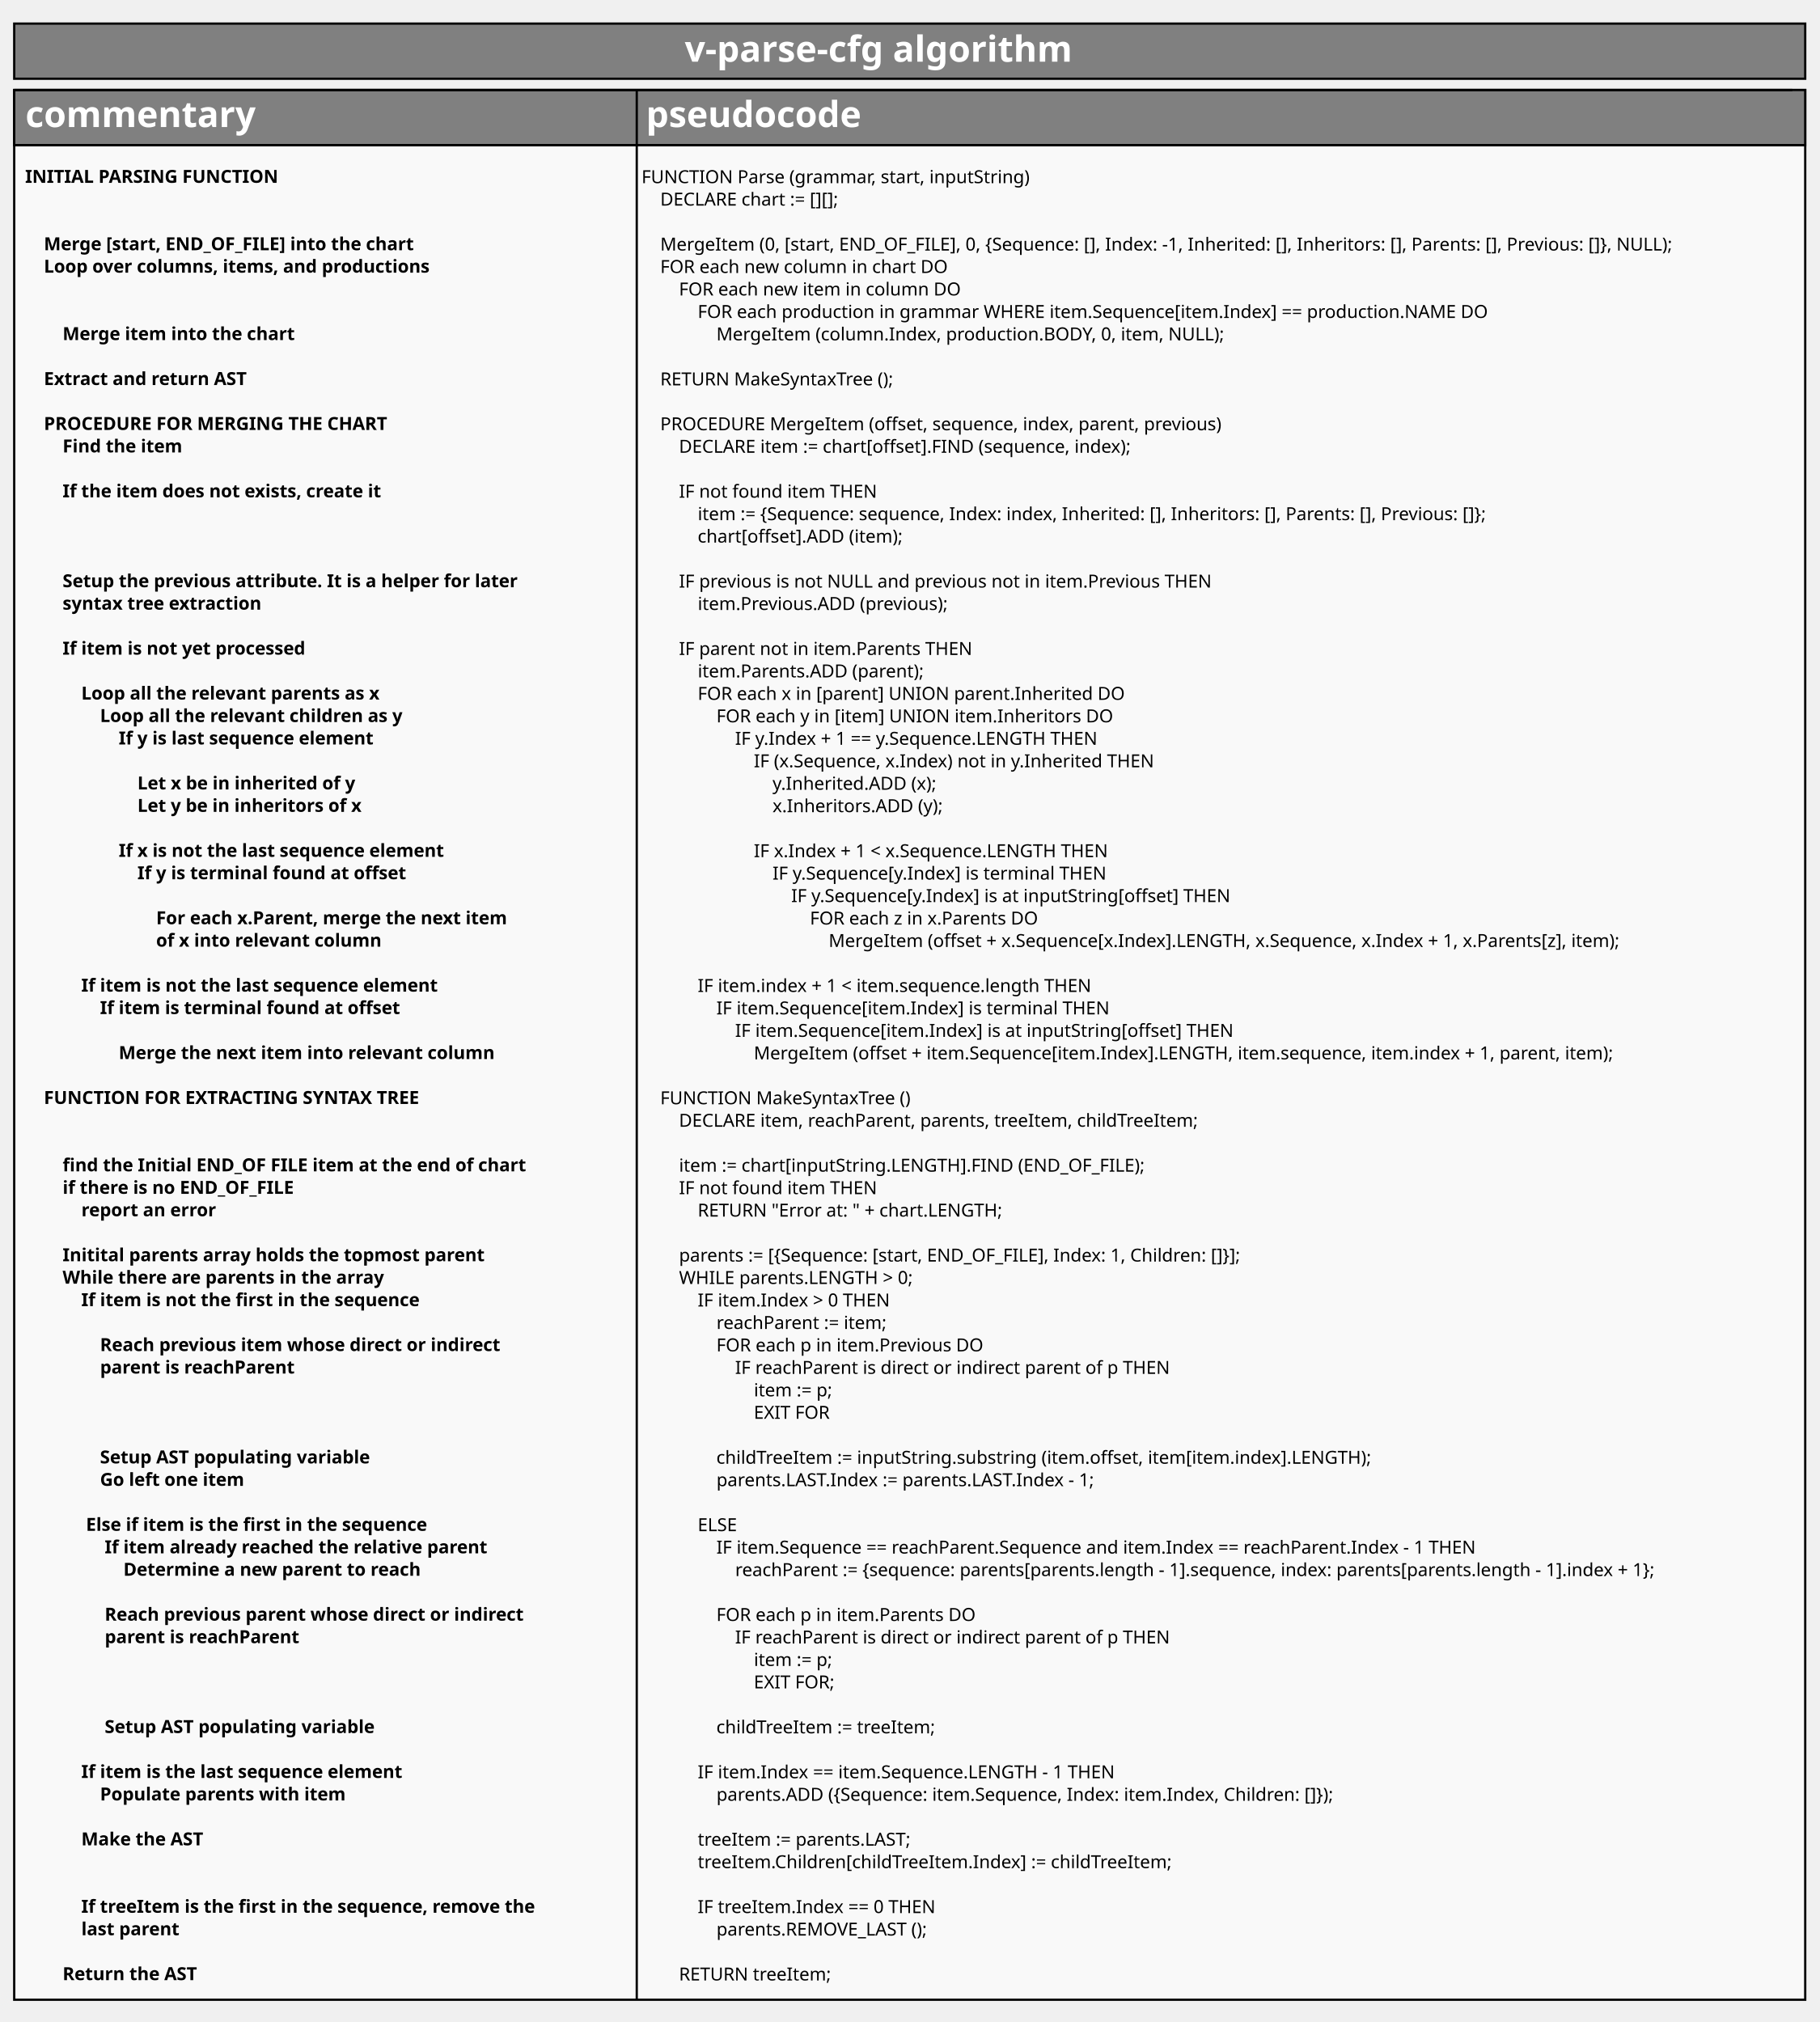
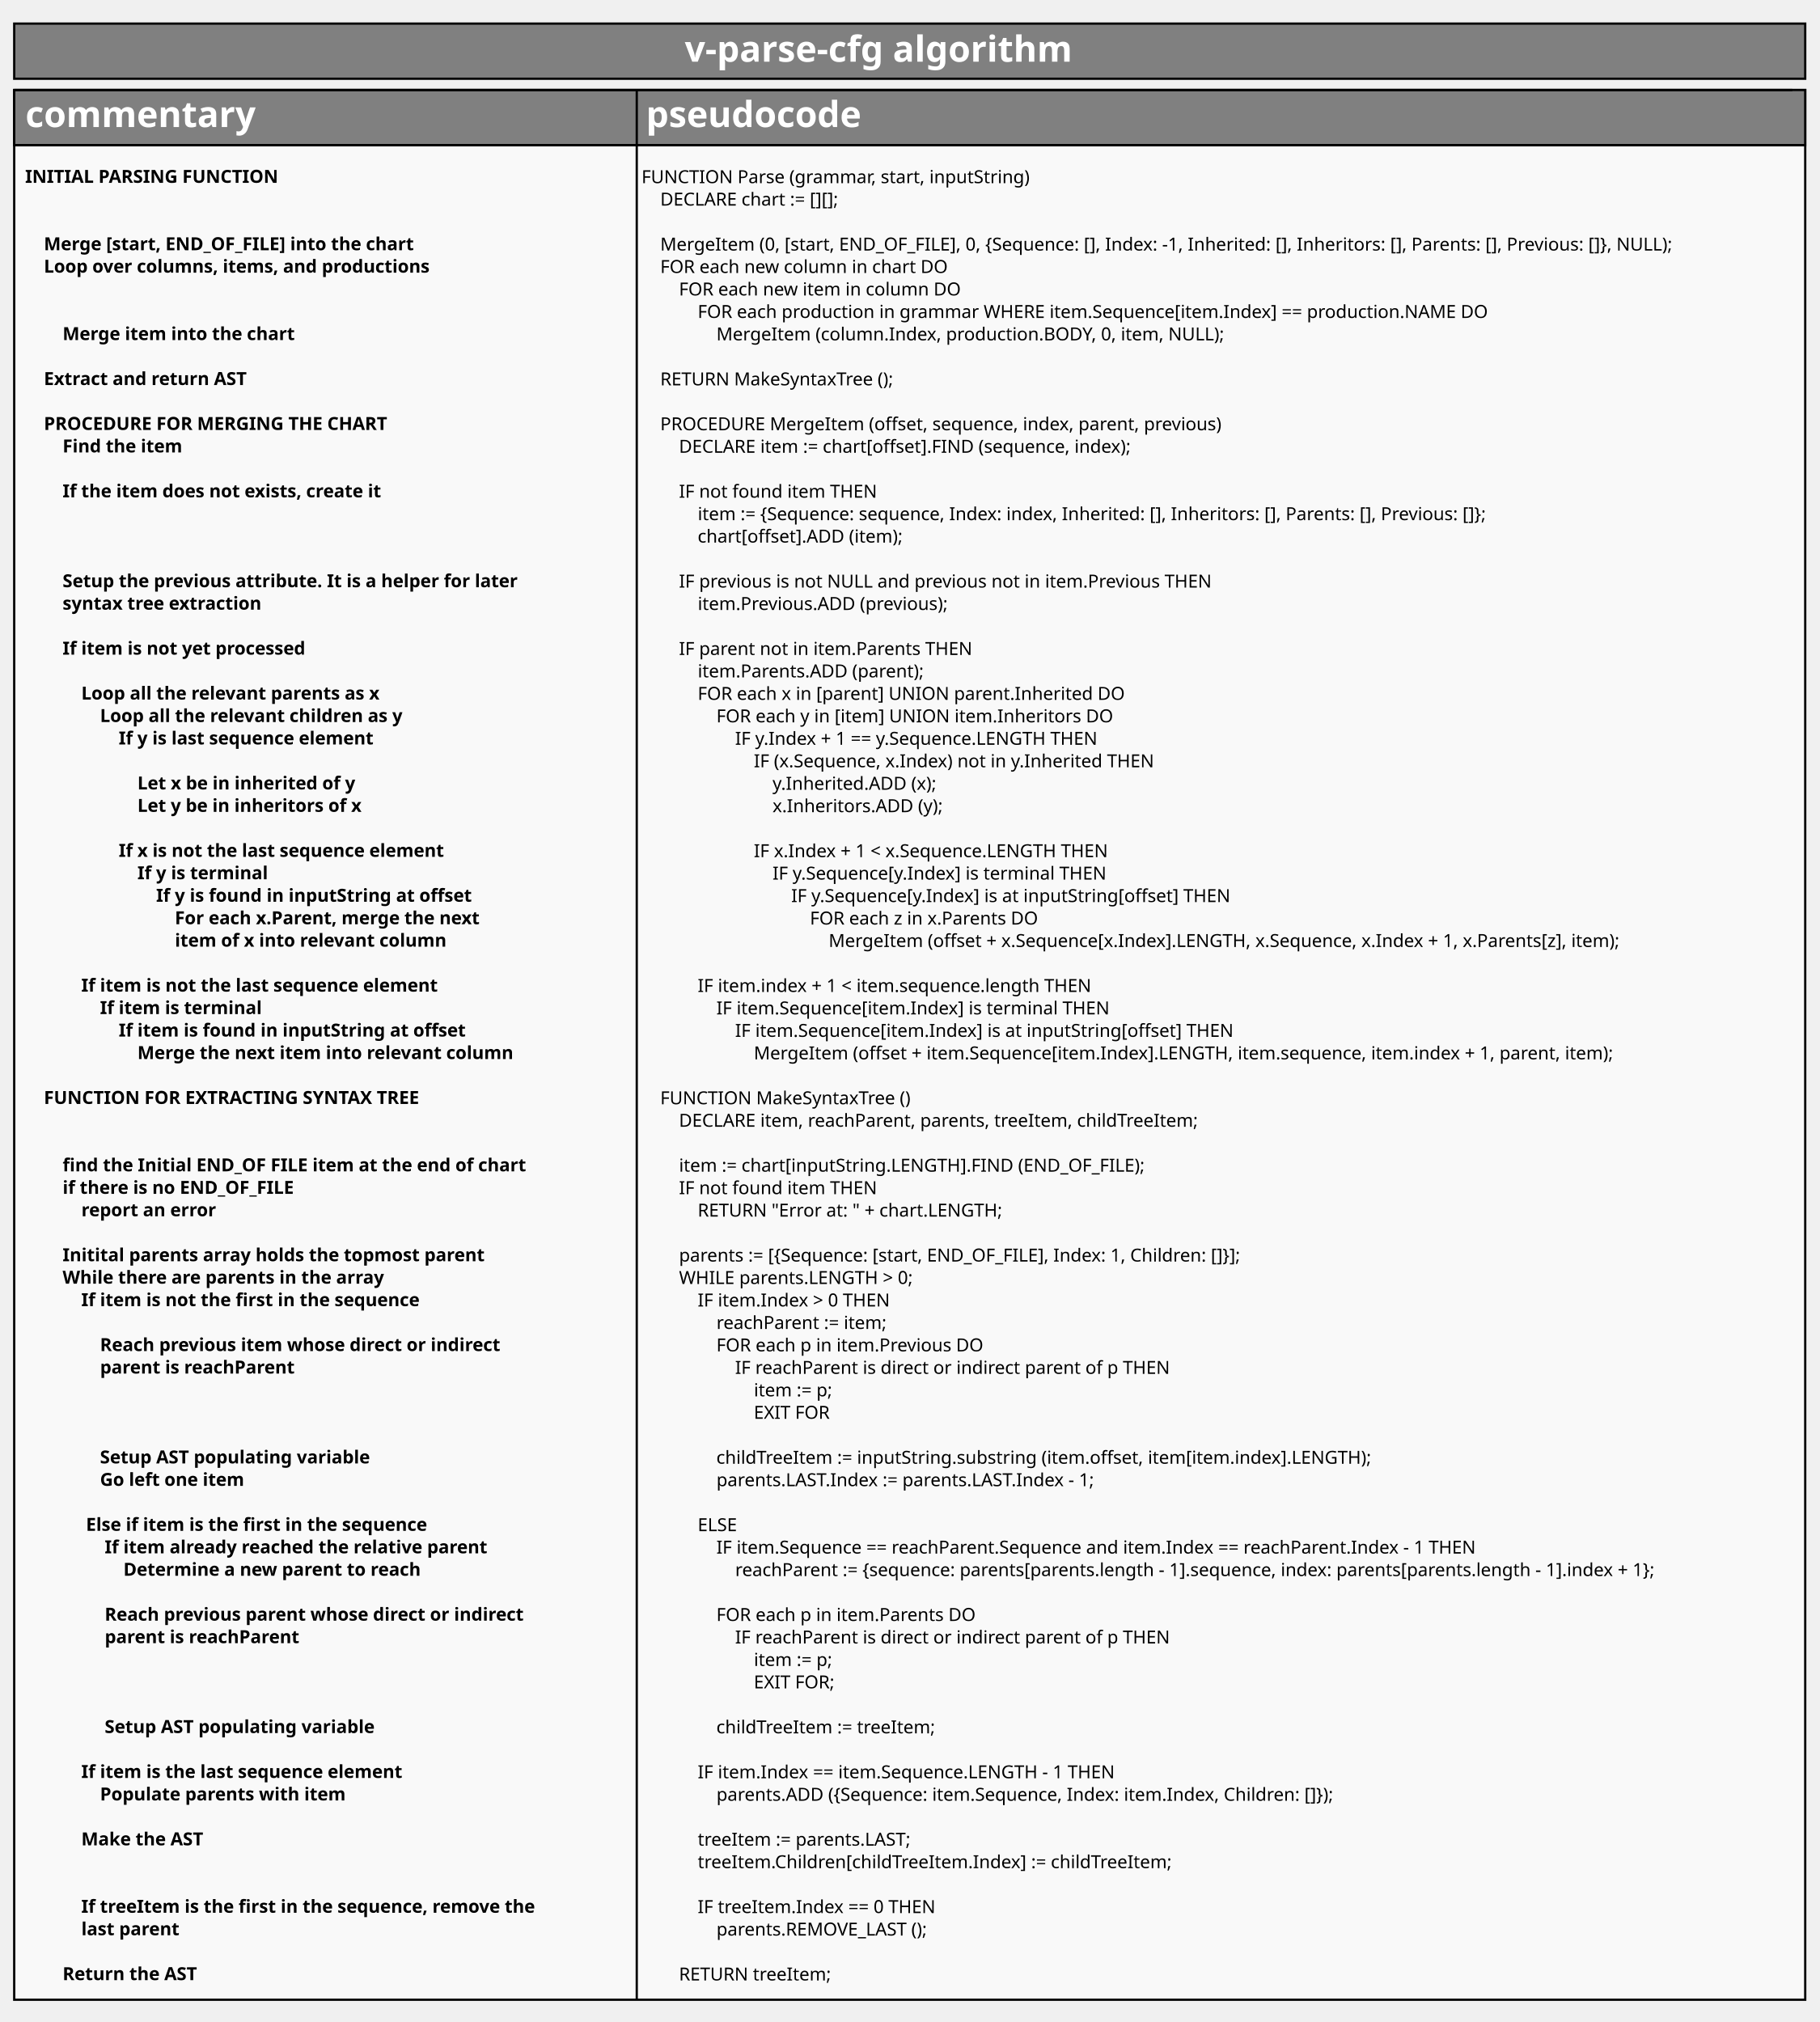
<svg xmlns="http://www.w3.org/2000/svg" width="810" height="900" viewBox="0 0 214.312 238.125" version="1.1" id="svg5">
  <defs id="defs2" />
  <g id="layer1">
    <rect style="fill:#808080;stroke:#000000;stroke-width:0.265;stroke-miterlimit:4;stroke-dasharray:none" id="rect3934" width="210.899" height="6.494" x="1.673" y="2.778" />
    <rect style="fill:#f9f9f9;stroke:#000000;stroke-width:0.265;stroke-miterlimit:4;stroke-dasharray:none" id="rect47043" width="210.899" height="224.904" x="1.673" y="10.599" />
    <rect style="fill:#808080;stroke:#000000;stroke-width:0.265;stroke-miterlimit:4;stroke-dasharray:none" id="rect61286" width="210.899" height="6.494" x="1.673" y="10.599" />
    <text xml:space="preserve" style="font-size:2.117px;line-height:1.25;font-family:sans-serif;stroke-width:0.265" x="73.345" y="21.567" id="text2938">
      <tspan id="tspan2936" style="font-size:2.117px;stroke-width:0.265" x="73.345" y="21.567">    FUNCTION Parse (grammar, start, inputString)</tspan>
      <tspan style="font-size:2.117px;stroke-width:0.265" x="73.345" y="24.213" id="tspan2940">        DECLARE chart := [][];</tspan>
      <tspan style="font-size:2.117px;stroke-width:0.265" x="73.345" y="26.859" id="tspan2942">        </tspan>
      <tspan style="font-size:2.117px;stroke-width:0.265" x="73.345" y="29.504" id="tspan2944">        MergeItem (0, [start, END_OF_FILE], 0, {Sequence: [], Index: -1, Inherited: [], Inheritors: [], Parents: [], Previous: []}, NULL);</tspan>
      <tspan style="font-size:2.117px;stroke-width:0.265" x="73.345" y="32.15" id="tspan2946">        FOR each new column in chart DO</tspan>
      <tspan style="font-size:2.117px;stroke-width:0.265" x="73.345" y="34.796" id="tspan2948">            FOR each new item in column DO</tspan>
      <tspan style="font-size:2.117px;stroke-width:0.265" x="73.345" y="37.442" id="tspan2950">                FOR each production in grammar WHERE item.Sequence[item.Index] == production.NAME DO</tspan>
      <tspan style="font-size:2.117px;stroke-width:0.265" x="73.345" y="40.088" id="tspan2952">                    MergeItem (column.Index, production.BODY, 0, item, NULL);</tspan>
      <tspan style="font-size:2.117px;stroke-width:0.265" x="73.345" y="42.734" id="tspan2954" />
      <tspan style="font-size:2.117px;stroke-width:0.265" x="73.345" y="45.379" id="tspan2956">        RETURN MakeSyntaxTree ();</tspan>
      <tspan style="font-size:2.117px;stroke-width:0.265" x="73.345" y="48.025" id="tspan2958" />
      <tspan style="font-size:2.117px;stroke-width:0.265" x="73.345" y="50.671" id="tspan2960">        PROCEDURE MergeItem (offset, sequence, index, parent, previous)</tspan>
      <tspan style="font-size:2.117px;stroke-width:0.265" x="73.345" y="53.317" id="tspan2962">            DECLARE item := chart[offset].FIND (sequence, index);</tspan>
      <tspan style="font-size:2.117px;stroke-width:0.265" x="73.345" y="55.963" id="tspan2964" />
      <tspan style="font-size:2.117px;stroke-width:0.265" x="73.345" y="58.609" id="tspan2966">            IF not found item THEN</tspan>
      <tspan style="font-size:2.117px;stroke-width:0.265" x="73.345" y="61.254" id="tspan2968">                item := {Sequence: sequence, Index: index, Inherited: [], Inheritors: [], Parents: [], Previous: []};</tspan>
      <tspan style="font-size:2.117px;stroke-width:0.265" x="73.345" y="63.9" id="tspan2970">                chart[offset].ADD (item);</tspan>
      <tspan style="font-size:2.117px;stroke-width:0.265" x="73.345" y="66.546" id="tspan2972" />
      <tspan style="font-size:2.117px;stroke-width:0.265" x="73.345" y="69.192" id="tspan2974">            IF previous is not NULL and previous not in item.Previous THEN</tspan>
      <tspan style="font-size:2.117px;stroke-width:0.265" x="73.345" y="71.838" id="tspan2976">                item.Previous.ADD (previous);</tspan>
      <tspan style="font-size:2.117px;stroke-width:0.265" x="73.345" y="74.484" id="tspan2978" />
      <tspan style="font-size:2.117px;stroke-width:0.265" x="73.345" y="77.129" id="tspan2980">            IF parent not in item.Parents THEN</tspan>
      <tspan style="font-size:2.117px;stroke-width:0.265" x="73.345" y="79.775" id="tspan2982">                item.Parents.ADD (parent);</tspan>
      <tspan style="font-size:2.117px;stroke-width:0.265" x="73.345" y="82.421" id="tspan2984">                FOR each x in [parent] UNION parent.Inherited DO</tspan>
      <tspan style="font-size:2.117px;stroke-width:0.265" x="73.345" y="85.067" id="tspan2986">                    FOR each y in [item] UNION item.Inheritors DO</tspan>
      <tspan style="font-size:2.117px;stroke-width:0.265" x="73.345" y="87.713" id="tspan2988">                        IF y.Index + 1 == y.Sequence.LENGTH THEN</tspan>
      <tspan style="font-size:2.117px;stroke-width:0.265" x="73.345" y="90.359" id="tspan2990">                            IF (x.Sequence, x.Index) not in y.Inherited THEN</tspan>
      <tspan style="font-size:2.117px;stroke-width:0.265" x="73.345" y="93.005" id="tspan2992">                                y.Inherited.ADD (x);</tspan>
      <tspan style="font-size:2.117px;stroke-width:0.265" x="73.345" y="95.65" id="tspan2994">                                x.Inheritors.ADD (y);</tspan>
      <tspan style="font-size:2.117px;stroke-width:0.265" x="73.345" y="98.296" id="tspan2996" />
      <tspan style="font-size:2.117px;stroke-width:0.265" x="73.345" y="100.942" id="tspan2998">                            IF x.Index + 1 &lt; x.Sequence.LENGTH THEN</tspan>
      <tspan style="font-size:2.117px;stroke-width:0.265" x="73.345" y="103.588" id="tspan3000">                                IF y.Sequence[y.Index] is terminal THEN</tspan>
      <tspan style="font-size:2.117px;stroke-width:0.265" x="73.345" y="106.234" id="tspan3002">                                    IF y.Sequence[y.Index] is at inputString[offset] THEN</tspan>
      <tspan style="font-size:2.117px;stroke-width:0.265" x="73.345" y="108.88" id="tspan3004">                                        FOR each z in x.Parents DO</tspan>
      <tspan style="font-size:2.117px;stroke-width:0.265" x="73.345" y="111.525" id="tspan3006">                                            MergeItem (offset + x.Sequence[x.Index].LENGTH, x.Sequence, x.Index + 1, x.Parents[z], item);</tspan>
      <tspan style="font-size:2.117px;stroke-width:0.265" x="73.345" y="114.171" id="tspan3008" />
      <tspan style="font-size:2.117px;stroke-width:0.265" x="73.345" y="116.817" id="tspan3010">                IF item.index + 1 &lt; item.sequence.length THEN</tspan>
      <tspan style="font-size:2.117px;stroke-width:0.265" x="73.345" y="119.463" id="tspan3012">                    IF item.Sequence[item.Index] is terminal THEN</tspan>
      <tspan style="font-size:2.117px;stroke-width:0.265" x="73.345" y="122.109" id="tspan3014">                        IF item.Sequence[item.Index] is at inputString[offset] THEN</tspan>
      <tspan style="font-size:2.117px;stroke-width:0.265" x="73.345" y="124.755" id="tspan3016">                            MergeItem (offset + item.Sequence[item.Index].LENGTH, item.sequence, item.index + 1, parent, item);</tspan>
      <tspan style="font-size:2.117px;stroke-width:0.265" x="73.345" y="127.4" id="tspan3018" />
      <tspan style="font-size:2.117px;stroke-width:0.265" x="73.345" y="130.046" id="tspan3020">        FUNCTION MakeSyntaxTree ()</tspan>
      <tspan style="font-size:2.117px;stroke-width:0.265" x="73.345" y="132.692" id="tspan3022">            DECLARE item, reachParent, parents, treeItem, childTreeItem;</tspan>
      <tspan style="font-size:2.117px;stroke-width:0.265" x="73.345" y="135.338" id="tspan3024">            </tspan>
      <tspan style="font-size:2.117px;stroke-width:0.265" x="73.345" y="137.984" id="tspan3026">            item := chart[inputString.LENGTH].FIND (END_OF_FILE);</tspan>
      <tspan style="font-size:2.117px;stroke-width:0.265" x="73.345" y="140.63" id="tspan3028">            IF not found item THEN</tspan>
      <tspan style="font-size:2.117px;stroke-width:0.265" x="73.345" y="143.275" id="tspan3030">                RETURN "Error at: " + chart.LENGTH;</tspan>
      <tspan style="font-size:2.117px;stroke-width:0.265" x="73.345" y="145.921" id="tspan3032">            </tspan>
      <tspan style="font-size:2.117px;stroke-width:0.265" x="73.345" y="148.567" id="tspan3034">            parents := [{Sequence: [start, END_OF_FILE], Index: 1, Children: []}];</tspan>
      <tspan style="font-size:2.117px;stroke-width:0.265" x="73.345" y="151.213" id="tspan3036">            WHILE parents.LENGTH &gt; 0;</tspan>
      <tspan style="font-size:2.117px;stroke-width:0.265" x="73.345" y="153.859" id="tspan3038">                IF item.Index &gt; 0 THEN</tspan>
      <tspan style="font-size:2.117px;stroke-width:0.265" x="73.345" y="156.505" id="tspan3040">                    reachParent := item;</tspan>
      <tspan style="font-size:2.117px;stroke-width:0.265" x="73.345" y="159.15" id="tspan3042">                    FOR each p in item.Previous DO</tspan>
      <tspan style="font-size:2.117px;stroke-width:0.265" x="73.345" y="161.796" id="tspan3044">                        IF reachParent is direct or indirect parent of p THEN</tspan>
      <tspan style="font-size:2.117px;stroke-width:0.265" x="73.345" y="164.442" id="tspan3046">                            item := p;</tspan>
      <tspan style="font-size:2.117px;stroke-width:0.265" x="73.345" y="167.088" id="tspan3048">                            EXIT FOR</tspan>
      <tspan style="font-size:2.117px;stroke-width:0.265" x="73.345" y="169.734" id="tspan3050" />
      <tspan style="font-size:2.117px;stroke-width:0.265" x="73.345" y="172.38" id="tspan3052">                    childTreeItem := inputString.substring (item.offset, item[item.index].LENGTH);</tspan>
      <tspan style="font-size:2.117px;stroke-width:0.265" x="73.345" y="175.025" id="tspan3054">                    parents.LAST.Index := parents.LAST.Index - 1;</tspan>
      <tspan style="font-size:2.117px;stroke-width:0.265" x="73.345" y="177.671" id="tspan3056" />
      <tspan style="font-size:2.117px;stroke-width:0.265" x="73.345" y="180.317" id="tspan3058">                ELSE</tspan>
      <tspan style="font-size:2.117px;stroke-width:0.265" x="73.345" y="182.963" id="tspan3060">                    IF item.Sequence == reachParent.Sequence and item.Index == reachParent.Index - 1 THEN</tspan>
      <tspan style="font-size:2.117px;stroke-width:0.265" x="73.345" y="185.609" id="tspan3062">                        reachParent := {sequence: parents[parents.length - 1].sequence, index: parents[parents.length - 1].index + 1};</tspan>
      <tspan style="font-size:2.117px;stroke-width:0.265" x="73.345" y="188.255" id="tspan3064" />
      <tspan style="font-size:2.117px;stroke-width:0.265" x="73.345" y="190.9" id="tspan3066">                    FOR each p in item.Parents DO</tspan>
      <tspan style="font-size:2.117px;stroke-width:0.265" x="73.345" y="193.546" id="tspan3068">                        IF reachParent is direct or indirect parent of p THEN</tspan>
      <tspan style="font-size:2.117px;stroke-width:0.265" x="73.345" y="196.192" id="tspan3070">                            item := p;</tspan>
      <tspan style="font-size:2.117px;stroke-width:0.265" x="73.345" y="198.838" id="tspan3072">                            EXIT FOR;</tspan>
      <tspan style="font-size:2.117px;stroke-width:0.265" x="73.345" y="201.484" id="tspan3074">                            </tspan>
      <tspan style="font-size:2.117px;stroke-width:0.265" x="73.345" y="204.13" id="tspan3076">                    childTreeItem := treeItem;</tspan>
      <tspan style="font-size:2.117px;stroke-width:0.265" x="73.345" y="206.776" id="tspan3078">                </tspan>
      <tspan style="font-size:2.117px;stroke-width:0.265" x="73.345" y="209.421" id="tspan3080">                IF item.Index == item.Sequence.LENGTH - 1 THEN</tspan>
      <tspan style="font-size:2.117px;stroke-width:0.265" x="73.345" y="212.067" id="tspan3082">                    parents.ADD ({Sequence: item.Sequence, Index: item.Index, Children: []});</tspan>
      <tspan style="font-size:2.117px;stroke-width:0.265" x="73.345" y="214.713" id="tspan3084">                </tspan>
      <tspan style="font-size:2.117px;stroke-width:0.265" x="73.345" y="217.359" id="tspan3086">                treeItem := parents.LAST;</tspan>
      <tspan style="font-size:2.117px;stroke-width:0.265" x="73.345" y="220.005" id="tspan3088">                treeItem.Children[childTreeItem.Index] := childTreeItem;</tspan>
      <tspan style="font-size:2.117px;stroke-width:0.265" x="73.345" y="222.651" id="tspan3090">                </tspan>
      <tspan style="font-size:2.117px;stroke-width:0.265" x="73.345" y="225.296" id="tspan3092">                IF treeItem.Index == 0 THEN</tspan>
      <tspan style="font-size:2.117px;stroke-width:0.265" x="73.345" y="227.942" id="tspan3094">                    parents.REMOVE_LAST ();                </tspan>
      <tspan style="font-size:2.117px;stroke-width:0.265" x="73.345" y="230.588" id="tspan3096">            </tspan>
      <tspan style="font-size:2.117px;stroke-width:0.265" x="73.345" y="233.234" id="tspan3098">            RETURN treeItem;</tspan>
      <tspan style="font-size:2.117px;stroke-width:0.265" x="73.345" y="235.88" id="tspan3100" />
    </text>
    <text xml:space="preserve" style="font-style:normal;font-variant:normal;font-weight:bold;font-stretch:normal;font-size:2.117px;line-height:1.25;font-family:sans-serif;-inkscape-font-specification:'sans-serif Bold';stroke-width:0.265" x="2.966" y="21.529" id="text7512">
      <tspan style="font-style:normal;font-variant:normal;font-weight:bold;font-stretch:normal;font-size:2.117px;font-family:sans-serif;-inkscape-font-specification:'sans-serif Bold';stroke-width:0.265" x="2.966" y="21.529" id="tspan7510">INITIAL PARSING FUNCTION</tspan>
      <tspan style="font-style:normal;font-variant:normal;font-weight:bold;font-stretch:normal;font-size:2.117px;font-family:sans-serif;-inkscape-font-specification:'sans-serif Bold';stroke-width:0.265" x="2.966" y="24.175" id="tspan13142" />
      <tspan style="font-style:normal;font-variant:normal;font-weight:bold;font-stretch:normal;font-size:2.117px;font-family:sans-serif;-inkscape-font-specification:'sans-serif Bold';stroke-width:0.265" x="2.966" y="26.821" id="tspan13144" />
      <tspan style="font-style:normal;font-variant:normal;font-weight:bold;font-stretch:normal;font-size:2.117px;font-family:sans-serif;-inkscape-font-specification:'sans-serif Bold';stroke-width:0.265" x="2.966" y="29.467" id="tspan13146">    Merge [start, END_OF_FILE] into the chart</tspan>
      <tspan style="font-style:normal;font-variant:normal;font-weight:bold;font-stretch:normal;font-size:2.117px;font-family:sans-serif;-inkscape-font-specification:'sans-serif Bold';stroke-width:0.265" x="2.966" y="32.113" id="tspan13148">    Loop over columns, items, and productions</tspan>
      <tspan style="font-style:normal;font-variant:normal;font-weight:bold;font-stretch:normal;font-size:2.117px;font-family:sans-serif;-inkscape-font-specification:'sans-serif Bold';stroke-width:0.265" x="2.966" y="34.759" id="tspan13700" />
      <tspan style="font-style:normal;font-variant:normal;font-weight:bold;font-stretch:normal;font-size:2.117px;font-family:sans-serif;-inkscape-font-specification:'sans-serif Bold';stroke-width:0.265" x="2.966" y="37.404" id="tspan13702" />
      <tspan style="font-style:normal;font-variant:normal;font-weight:bold;font-stretch:normal;font-size:2.117px;font-family:sans-serif;-inkscape-font-specification:'sans-serif Bold';stroke-width:0.265" x="2.966" y="40.05" id="tspan13704">        Merge item into the chart</tspan>
      <tspan style="font-style:normal;font-variant:normal;font-weight:bold;font-stretch:normal;font-size:2.117px;font-family:sans-serif;-inkscape-font-specification:'sans-serif Bold';stroke-width:0.265" x="2.966" y="42.696" id="tspan13706" />
      <tspan style="font-style:normal;font-variant:normal;font-weight:bold;font-stretch:normal;font-size:2.117px;font-family:sans-serif;-inkscape-font-specification:'sans-serif Bold';stroke-width:0.265" x="2.966" y="45.342" id="tspan13708">    Extract and return AST</tspan>
      <tspan style="font-style:normal;font-variant:normal;font-weight:bold;font-stretch:normal;font-size:2.117px;font-family:sans-serif;-inkscape-font-specification:'sans-serif Bold';stroke-width:0.265" x="2.966" y="47.988" id="tspan13710" />
      <tspan style="font-style:normal;font-variant:normal;font-weight:bold;font-stretch:normal;font-size:2.117px;font-family:sans-serif;-inkscape-font-specification:'sans-serif Bold';stroke-width:0.265" x="2.966" y="50.634" id="tspan13712">    PROCEDURE FOR MERGING THE CHART</tspan>
      <tspan style="font-style:normal;font-variant:normal;font-weight:bold;font-stretch:normal;font-size:2.117px;font-family:sans-serif;-inkscape-font-specification:'sans-serif Bold';stroke-width:0.265" x="2.966" y="53.28" id="tspan13716">        Find the item</tspan>
      <tspan style="font-style:normal;font-variant:normal;font-weight:bold;font-stretch:normal;font-size:2.117px;font-family:sans-serif;-inkscape-font-specification:'sans-serif Bold';stroke-width:0.265" x="2.966" y="55.925" id="tspan13720" />
      <tspan style="font-style:normal;font-variant:normal;font-weight:bold;font-stretch:normal;font-size:2.117px;font-family:sans-serif;-inkscape-font-specification:'sans-serif Bold';stroke-width:0.265" x="2.966" y="58.571" id="tspan13726">        If the item does not exists, create it</tspan>
      <tspan style="font-style:normal;font-variant:normal;font-weight:bold;font-stretch:normal;font-size:2.117px;font-family:sans-serif;-inkscape-font-specification:'sans-serif Bold';stroke-width:0.265" x="2.966" y="61.217" id="tspan13732" />
      <tspan style="font-style:normal;font-variant:normal;font-weight:bold;font-stretch:normal;font-size:2.117px;font-family:sans-serif;-inkscape-font-specification:'sans-serif Bold';stroke-width:0.265" x="2.966" y="63.863" id="tspan13734" />
      <tspan style="font-style:normal;font-variant:normal;font-weight:bold;font-stretch:normal;font-size:2.117px;font-family:sans-serif;-inkscape-font-specification:'sans-serif Bold';stroke-width:0.265" x="2.966" y="66.509" id="tspan13736" />
      <tspan style="font-style:normal;font-variant:normal;font-weight:bold;font-stretch:normal;font-size:2.117px;font-family:sans-serif;-inkscape-font-specification:'sans-serif Bold';stroke-width:0.265" x="2.966" y="69.155" id="tspan13738">        Setup the previous attribute. It is a helper for later</tspan>
      <tspan style="font-style:normal;font-variant:normal;font-weight:bold;font-stretch:normal;font-size:2.117px;font-family:sans-serif;-inkscape-font-specification:'sans-serif Bold';stroke-width:0.265" x="2.966" y="71.8" id="tspan13794">        syntax tree extraction</tspan>
      <tspan style="font-style:normal;font-variant:normal;font-weight:bold;font-stretch:normal;font-size:2.117px;font-family:sans-serif;-inkscape-font-specification:'sans-serif Bold';stroke-width:0.265" x="2.966" y="74.446" id="tspan13742" />
      <tspan style="font-style:normal;font-variant:normal;font-weight:bold;font-stretch:normal;font-size:2.117px;font-family:sans-serif;-inkscape-font-specification:'sans-serif Bold';stroke-width:0.265" x="2.966" y="77.092" id="tspan13744">        If item is not yet processed</tspan>
      <tspan style="font-style:normal;font-variant:normal;font-weight:bold;font-stretch:normal;font-size:2.117px;font-family:sans-serif;-inkscape-font-specification:'sans-serif Bold';stroke-width:0.265" x="2.966" y="79.738" id="tspan13746" />
      <tspan style="font-style:normal;font-variant:normal;font-weight:bold;font-stretch:normal;font-size:2.117px;font-family:sans-serif;-inkscape-font-specification:'sans-serif Bold';stroke-width:0.265" x="2.966" y="82.384" id="tspan13748">            Loop all the relevant parents as x</tspan>
      <tspan style="font-style:normal;font-variant:normal;font-weight:bold;font-stretch:normal;font-size:2.117px;font-family:sans-serif;-inkscape-font-specification:'sans-serif Bold';stroke-width:0.265" x="2.966" y="85.03" id="tspan13750">                Loop all the relevant children as y</tspan>
      <tspan style="font-style:normal;font-variant:normal;font-weight:bold;font-stretch:normal;font-size:2.117px;font-family:sans-serif;-inkscape-font-specification:'sans-serif Bold';stroke-width:0.265" x="2.966" y="87.675" id="tspan13754">                    If y is last sequence element</tspan>
      <tspan style="font-style:normal;font-variant:normal;font-weight:bold;font-stretch:normal;font-size:2.117px;font-family:sans-serif;-inkscape-font-specification:'sans-serif Bold';stroke-width:0.265" x="2.966" y="90.321" id="tspan13758" />
      <tspan style="font-style:normal;font-variant:normal;font-weight:bold;font-stretch:normal;font-size:2.117px;font-family:sans-serif;-inkscape-font-specification:'sans-serif Bold';stroke-width:0.265" x="2.966" y="92.967" id="tspan13760">                        Let x be in inherited of y</tspan>
      <tspan style="font-style:normal;font-variant:normal;font-weight:bold;font-stretch:normal;font-size:2.117px;font-family:sans-serif;-inkscape-font-specification:'sans-serif Bold';stroke-width:0.265" x="2.966" y="95.613" id="tspan13764">                        Let y be in inheritors of x</tspan>
      <tspan style="font-style:normal;font-variant:normal;font-weight:bold;font-stretch:normal;font-size:2.117px;font-family:sans-serif;-inkscape-font-specification:'sans-serif Bold';stroke-width:0.265" x="2.966" y="98.259" id="tspan49058" />
      <tspan style="font-style:normal;font-variant:normal;font-weight:bold;font-stretch:normal;font-size:2.117px;font-family:sans-serif;-inkscape-font-specification:'sans-serif Bold';stroke-width:0.265" x="2.966" y="100.905" id="tspan13766">                    If x is not the last sequence element</tspan>
-       <tspan style="font-style:normal;font-variant:normal;font-weight:bold;font-stretch:normal;font-size:2.117px;font-family:sans-serif;-inkscape-font-specification:'sans-serif Bold';stroke-width:0.265" x="2.966" y="103.55" id="tspan13768">                        If y is terminal found at offset</tspan>
-       <tspan style="font-style:normal;font-variant:normal;font-weight:bold;font-stretch:normal;font-size:2.117px;font-family:sans-serif;-inkscape-font-specification:'sans-serif Bold';stroke-width:0.265" x="2.966" y="106.196" id="tspan13770" />
-       <tspan style="font-style:normal;font-variant:normal;font-weight:bold;font-stretch:normal;font-size:2.117px;font-family:sans-serif;-inkscape-font-specification:'sans-serif Bold';stroke-width:0.265" x="2.966" y="108.842" id="tspan13774">                            For each x.Parent, merge the next item</tspan>
-       <tspan style="font-style:normal;font-variant:normal;font-weight:bold;font-stretch:normal;font-size:2.117px;font-family:sans-serif;-inkscape-font-specification:'sans-serif Bold';stroke-width:0.265" x="2.966" y="111.488" id="tspan16066">                            of x into relevant column</tspan>
+       <tspan style="font-style:normal;font-variant:normal;font-weight:bold;font-stretch:normal;font-size:2.117px;font-family:sans-serif;-inkscape-font-specification:'sans-serif Bold';stroke-width:0.265" x="2.966" y="103.55" id="tspan13768">                        If y is terminal</tspan>
+       <tspan style="font-style:normal;font-variant:normal;font-weight:bold;font-stretch:normal;font-size:2.117px;font-family:sans-serif;-inkscape-font-specification:'sans-serif Bold';stroke-width:0.265" x="2.966" y="106.196" id="tspan13770">                            If y is found in inputString at offset</tspan>
+       <tspan style="font-style:normal;font-variant:normal;font-weight:bold;font-stretch:normal;font-size:2.117px;font-family:sans-serif;-inkscape-font-specification:'sans-serif Bold';stroke-width:0.265" x="2.966" y="108.842" id="tspan13774">                                For each x.Parent, merge the next</tspan>
+       <tspan style="font-style:normal;font-variant:normal;font-weight:bold;font-stretch:normal;font-size:2.117px;font-family:sans-serif;-inkscape-font-specification:'sans-serif Bold';stroke-width:0.265" x="2.966" y="111.488" id="tspan16066">                                item of x into relevant column</tspan>
      <tspan style="font-style:normal;font-variant:normal;font-weight:bold;font-stretch:normal;font-size:2.117px;font-family:sans-serif;-inkscape-font-specification:'sans-serif Bold';stroke-width:0.265" x="2.966" y="114.134" id="tspan13780" />
      <tspan style="font-style:normal;font-variant:normal;font-weight:bold;font-stretch:normal;font-size:2.117px;font-family:sans-serif;-inkscape-font-specification:'sans-serif Bold';stroke-width:0.265" x="2.966" y="116.78" id="tspan13782">            If item is not the last sequence element</tspan>
-       <tspan style="font-style:normal;font-variant:normal;font-weight:bold;font-stretch:normal;font-size:2.117px;font-family:sans-serif;-inkscape-font-specification:'sans-serif Bold';stroke-width:0.265" x="2.966" y="119.425" id="tspan13784">                If item is terminal found at offset</tspan>
-       <tspan style="font-style:normal;font-variant:normal;font-weight:bold;font-stretch:normal;font-size:2.117px;font-family:sans-serif;-inkscape-font-specification:'sans-serif Bold';stroke-width:0.265" x="2.966" y="122.071" id="tspan13786" />
-       <tspan style="font-style:normal;font-variant:normal;font-weight:bold;font-stretch:normal;font-size:2.117px;font-family:sans-serif;-inkscape-font-specification:'sans-serif Bold';stroke-width:0.265" x="2.966" y="124.717" id="tspan16070">                    Merge the next item into relevant column</tspan>
+       <tspan style="font-style:normal;font-variant:normal;font-weight:bold;font-stretch:normal;font-size:2.117px;font-family:sans-serif;-inkscape-font-specification:'sans-serif Bold';stroke-width:0.265" x="2.966" y="119.425" id="tspan13784">                If item is terminal</tspan>
+       <tspan style="font-style:normal;font-variant:normal;font-weight:bold;font-stretch:normal;font-size:2.117px;font-family:sans-serif;-inkscape-font-specification:'sans-serif Bold';stroke-width:0.265" x="2.966" y="122.071" id="tspan13786">                    If item is found in inputString at offset</tspan>
+       <tspan style="font-style:normal;font-variant:normal;font-weight:bold;font-stretch:normal;font-size:2.117px;font-family:sans-serif;-inkscape-font-specification:'sans-serif Bold';stroke-width:0.265" x="2.966" y="124.717" id="tspan16070">                        Merge the next item into relevant column</tspan>
      <tspan style="font-style:normal;font-variant:normal;font-weight:bold;font-stretch:normal;font-size:2.117px;font-family:sans-serif;-inkscape-font-specification:'sans-serif Bold';stroke-width:0.265" x="2.966" y="127.363" id="tspan13790" />
      <tspan style="font-style:normal;font-variant:normal;font-weight:bold;font-stretch:normal;font-size:2.117px;font-family:sans-serif;-inkscape-font-specification:'sans-serif Bold';stroke-width:0.265" x="2.966" y="130.009" id="tspan13792">    FUNCTION FOR EXTRACTING SYNTAX TREE</tspan>
      <tspan style="font-style:normal;font-variant:normal;font-weight:bold;font-stretch:normal;font-size:2.117px;font-family:sans-serif;-inkscape-font-specification:'sans-serif Bold';stroke-width:0.265" x="2.966" y="132.655" id="tspan13798" />
      <tspan style="font-style:normal;font-variant:normal;font-weight:bold;font-stretch:normal;font-size:2.117px;font-family:sans-serif;-inkscape-font-specification:'sans-serif Bold';stroke-width:0.265" x="2.966" y="135.3" id="tspan13800" />
      <tspan style="font-style:normal;font-variant:normal;font-weight:bold;font-stretch:normal;font-size:2.117px;font-family:sans-serif;-inkscape-font-specification:'sans-serif Bold';stroke-width:0.265" x="2.966" y="137.946" id="tspan13804">        find the Initial END_OF FILE item at the end of chart</tspan>
      <tspan style="font-style:normal;font-variant:normal;font-weight:bold;font-stretch:normal;font-size:2.117px;font-family:sans-serif;-inkscape-font-specification:'sans-serif Bold';stroke-width:0.265" x="2.966" y="140.592" id="tspan13820">        if there is no END_OF_FILE</tspan>
      <tspan style="font-style:normal;font-variant:normal;font-weight:bold;font-stretch:normal;font-size:2.117px;font-family:sans-serif;-inkscape-font-specification:'sans-serif Bold';stroke-width:0.265" x="2.966" y="143.238" id="tspan13808">            report an error</tspan>
      <tspan style="font-style:normal;font-variant:normal;font-weight:bold;font-stretch:normal;font-size:2.117px;font-family:sans-serif;-inkscape-font-specification:'sans-serif Bold';stroke-width:0.265" x="2.966" y="145.884" id="tspan13810" />
      <tspan style="font-style:normal;font-variant:normal;font-weight:bold;font-stretch:normal;font-size:2.117px;font-family:sans-serif;-inkscape-font-specification:'sans-serif Bold';stroke-width:0.265" x="2.966" y="148.53" id="tspan13814">        Initital parents array holds the topmost parent</tspan>
      <tspan style="font-style:normal;font-variant:normal;font-weight:bold;font-stretch:normal;font-size:2.117px;font-family:sans-serif;-inkscape-font-specification:'sans-serif Bold';stroke-width:0.265" x="2.966" y="151.175" id="tspan13816">        While there are parents in the array</tspan>
      <tspan style="font-style:normal;font-variant:normal;font-weight:bold;font-stretch:normal;font-size:2.117px;font-family:sans-serif;-inkscape-font-specification:'sans-serif Bold';stroke-width:0.265" x="2.966" y="153.821" id="tspan13818">            If item is not the first in the sequence</tspan>
      <tspan style="font-style:normal;font-variant:normal;font-weight:bold;font-stretch:normal;font-size:2.117px;font-family:sans-serif;-inkscape-font-specification:'sans-serif Bold';stroke-width:0.265" x="2.966" y="156.467" id="tspan13824" />
      <tspan style="font-style:normal;font-variant:normal;font-weight:bold;font-stretch:normal;font-size:2.117px;font-family:sans-serif;-inkscape-font-specification:'sans-serif Bold';stroke-width:0.265" x="2.966" y="159.113" id="tspan13828">                Reach previous item whose direct or indirect</tspan>
      <tspan style="font-style:normal;font-variant:normal;font-weight:bold;font-stretch:normal;font-size:2.117px;font-family:sans-serif;-inkscape-font-specification:'sans-serif Bold';stroke-width:0.265" x="2.966" y="161.759" id="tspan13832">                parent is reachParent</tspan>
      <tspan style="font-style:normal;font-variant:normal;font-weight:bold;font-stretch:normal;font-size:2.117px;font-family:sans-serif;-inkscape-font-specification:'sans-serif Bold';stroke-width:0.265" x="2.966" y="164.405" id="tspan13834" />
      <tspan style="font-style:normal;font-variant:normal;font-weight:bold;font-stretch:normal;font-size:2.117px;font-family:sans-serif;-inkscape-font-specification:'sans-serif Bold';stroke-width:0.265" x="2.966" y="167.051" id="tspan13836" />
      <tspan style="font-style:normal;font-variant:normal;font-weight:bold;font-stretch:normal;font-size:2.117px;font-family:sans-serif;-inkscape-font-specification:'sans-serif Bold';stroke-width:0.265" x="2.966" y="169.696" id="tspan13838" />
      <tspan style="font-style:normal;font-variant:normal;font-weight:bold;font-stretch:normal;font-size:2.117px;font-family:sans-serif;-inkscape-font-specification:'sans-serif Bold';stroke-width:0.265" x="2.966" y="172.342" id="tspan13840">                Setup AST populating variable</tspan>
      <tspan style="font-style:normal;font-variant:normal;font-weight:bold;font-stretch:normal;font-size:2.117px;font-family:sans-serif;-inkscape-font-specification:'sans-serif Bold';stroke-width:0.265" x="2.966" y="174.988" id="tspan13842">                Go left one item</tspan>
      <tspan style="font-style:normal;font-variant:normal;font-weight:bold;font-stretch:normal;font-size:2.117px;font-family:sans-serif;-inkscape-font-specification:'sans-serif Bold';stroke-width:0.265" x="2.966" y="177.634" id="tspan13844" />
      <tspan style="font-style:normal;font-variant:normal;font-weight:bold;font-stretch:normal;font-size:2.117px;font-family:sans-serif;-inkscape-font-specification:'sans-serif Bold';stroke-width:0.265" x="2.966" y="180.28" id="tspan13846">             Else if item is the first in the sequence</tspan>
      <tspan style="font-style:normal;font-variant:normal;font-weight:bold;font-stretch:normal;font-size:2.117px;font-family:sans-serif;-inkscape-font-specification:'sans-serif Bold';stroke-width:0.265" x="2.966" y="182.926" id="tspan13848">                 If item already reached the relative parent</tspan>
      <tspan style="font-style:normal;font-variant:normal;font-weight:bold;font-stretch:normal;font-size:2.117px;font-family:sans-serif;-inkscape-font-specification:'sans-serif Bold';stroke-width:0.265" x="2.966" y="185.571" id="tspan13850">                     Determine a new parent to reach</tspan>
      <tspan style="font-style:normal;font-variant:normal;font-weight:bold;font-stretch:normal;font-size:2.117px;font-family:sans-serif;-inkscape-font-specification:'sans-serif Bold';stroke-width:0.265" x="2.966" y="188.217" id="tspan13852" />
      <tspan style="font-style:normal;font-variant:normal;font-weight:bold;font-stretch:normal;font-size:2.117px;font-family:sans-serif;-inkscape-font-specification:'sans-serif Bold';stroke-width:0.265" x="2.966" y="190.863" id="tspan13854">                 Reach previous parent whose direct or indirect</tspan>
      <tspan style="font-style:normal;font-variant:normal;font-weight:bold;font-stretch:normal;font-size:2.117px;font-family:sans-serif;-inkscape-font-specification:'sans-serif Bold';stroke-width:0.265" x="2.966" y="193.509" id="tspan11041">                 parent is reachParent</tspan>
      <tspan style="font-style:normal;font-variant:normal;font-weight:bold;font-stretch:normal;font-size:2.117px;font-family:sans-serif;-inkscape-font-specification:'sans-serif Bold';stroke-width:0.265" x="2.966" y="196.155" id="tspan13858" />
      <tspan style="font-style:normal;font-variant:normal;font-weight:bold;font-stretch:normal;font-size:2.117px;font-family:sans-serif;-inkscape-font-specification:'sans-serif Bold';stroke-width:0.265" x="2.966" y="198.801" id="tspan13860" />
      <tspan style="font-style:normal;font-variant:normal;font-weight:bold;font-stretch:normal;font-size:2.117px;font-family:sans-serif;-inkscape-font-specification:'sans-serif Bold';stroke-width:0.265" x="2.966" y="201.446" id="tspan13864" />
      <tspan style="font-style:normal;font-variant:normal;font-weight:bold;font-stretch:normal;font-size:2.117px;font-family:sans-serif;-inkscape-font-specification:'sans-serif Bold';stroke-width:0.265" x="2.966" y="204.092" id="tspan13862">                 Setup AST populating variable</tspan>
      <tspan style="font-style:normal;font-variant:normal;font-weight:bold;font-stretch:normal;font-size:2.117px;font-family:sans-serif;-inkscape-font-specification:'sans-serif Bold';stroke-width:0.265" x="2.966" y="206.738" id="tspan13866" />
      <tspan style="font-style:normal;font-variant:normal;font-weight:bold;font-stretch:normal;font-size:2.117px;font-family:sans-serif;-inkscape-font-specification:'sans-serif Bold';stroke-width:0.265" x="2.966" y="209.384" id="tspan13868">            If item is the last sequence element</tspan>
      <tspan style="font-style:normal;font-variant:normal;font-weight:bold;font-stretch:normal;font-size:2.117px;font-family:sans-serif;-inkscape-font-specification:'sans-serif Bold';stroke-width:0.265" x="2.966" y="212.03" id="tspan13870">                Populate parents with item</tspan>
      <tspan style="font-style:normal;font-variant:normal;font-weight:bold;font-stretch:normal;font-size:2.117px;font-family:sans-serif;-inkscape-font-specification:'sans-serif Bold';stroke-width:0.265" x="2.966" y="214.676" id="tspan13872" />
      <tspan style="font-style:normal;font-variant:normal;font-weight:bold;font-stretch:normal;font-size:2.117px;font-family:sans-serif;-inkscape-font-specification:'sans-serif Bold';stroke-width:0.265" x="2.966" y="217.321" id="tspan13874">            Make the AST</tspan>
      <tspan style="font-style:normal;font-variant:normal;font-weight:bold;font-stretch:normal;font-size:2.117px;font-family:sans-serif;-inkscape-font-specification:'sans-serif Bold';stroke-width:0.265" x="2.966" y="219.967" id="tspan13876" />
      <tspan style="font-style:normal;font-variant:normal;font-weight:bold;font-stretch:normal;font-size:2.117px;font-family:sans-serif;-inkscape-font-specification:'sans-serif Bold';stroke-width:0.265" x="2.966" y="222.613" id="tspan13878" />
      <tspan style="font-style:normal;font-variant:normal;font-weight:bold;font-stretch:normal;font-size:2.117px;font-family:sans-serif;-inkscape-font-specification:'sans-serif Bold';stroke-width:0.265" x="2.966" y="225.259" id="tspan13880">            If treeItem is the first in the sequence, remove the</tspan>
      <tspan style="font-style:normal;font-variant:normal;font-weight:bold;font-stretch:normal;font-size:2.117px;font-family:sans-serif;-inkscape-font-specification:'sans-serif Bold';stroke-width:0.265" x="2.966" y="227.905" id="tspan16078">            last parent</tspan>
      <tspan style="font-style:normal;font-variant:normal;font-weight:bold;font-stretch:normal;font-size:2.117px;font-family:sans-serif;-inkscape-font-specification:'sans-serif Bold';stroke-width:0.265" x="2.966" y="230.551" id="tspan21250" />
      <tspan style="font-style:normal;font-variant:normal;font-weight:bold;font-stretch:normal;font-size:2.117px;font-family:sans-serif;-inkscape-font-specification:'sans-serif Bold';stroke-width:0.265" x="2.966" y="233.196" id="tspan21252">        Return the AST</tspan>
    </text>
    <text xml:space="preserve" style="font-style:normal;font-variant:normal;font-weight:bold;font-stretch:normal;font-size:4.233px;line-height:1.25;font-family:sans-serif;-inkscape-font-specification:'sans-serif Bold';fill:#ffffff;stroke-width:0.265" x="2.996" y="14.958" id="text25742">
      <tspan id="tspan25740" style="font-style:normal;font-variant:normal;font-weight:bold;font-stretch:normal;font-family:sans-serif;-inkscape-font-specification:'sans-serif Bold';fill:#ffffff;stroke-width:0.265" x="2.996" y="14.958">commentary</tspan>
    </text>
    <text xml:space="preserve" style="font-style:normal;font-variant:normal;font-weight:bold;font-stretch:normal;font-size:4.233px;line-height:1.25;font-family:sans-serif;-inkscape-font-specification:'sans-serif Bold';fill:#ffffff;stroke-width:0.265" x="76.074" y="14.958" id="text32150">
      <tspan id="tspan32148" style="font-style:normal;font-variant:normal;font-weight:bold;font-stretch:normal;font-family:sans-serif;-inkscape-font-specification:'sans-serif Bold';fill:#ffffff;stroke-width:0.265" x="76.074" y="14.958">pseudocode</tspan>
    </text>
    <path style="fill:none;stroke:#000000;stroke-width:0.265px;stroke-linecap:butt;stroke-linejoin:miter;stroke-opacity:1" d="M 74.98,10.589 74.98,235.503" id="path47078" />
    <path style="fill:none;stroke:#000000;stroke-width:0.265px;stroke-linecap:butt;stroke-linejoin:miter;stroke-opacity:1" d="m 1.673,17.093 210.899,-2e-6" id="path47273" />
    <path style="fill:none;stroke:#000000;stroke-width:0.265px;stroke-linecap:butt;stroke-linejoin:miter;stroke-opacity:1" d="m 1.673,10.599 209.383,-2e-6" id="path2610" />
    <text xml:space="preserve" style="font-style:normal;font-variant:normal;font-weight:bold;font-stretch:normal;font-size:4.233px;line-height:1.25;font-family:sans-serif;-inkscape-font-specification:'sans-serif Bold';fill:#ffffff;stroke-width:0.265" x="80.636" y="7.268" id="text1284">
      <tspan id="tspan1282" style="font-style:normal;font-variant:normal;font-weight:bold;font-stretch:normal;font-family:sans-serif;-inkscape-font-specification:'sans-serif Bold';fill:#ffffff;stroke-width:0.265" x="80.636" y="7.268">v-parse-cfg algorithm</tspan>
    </text>
  </g>
</svg>
